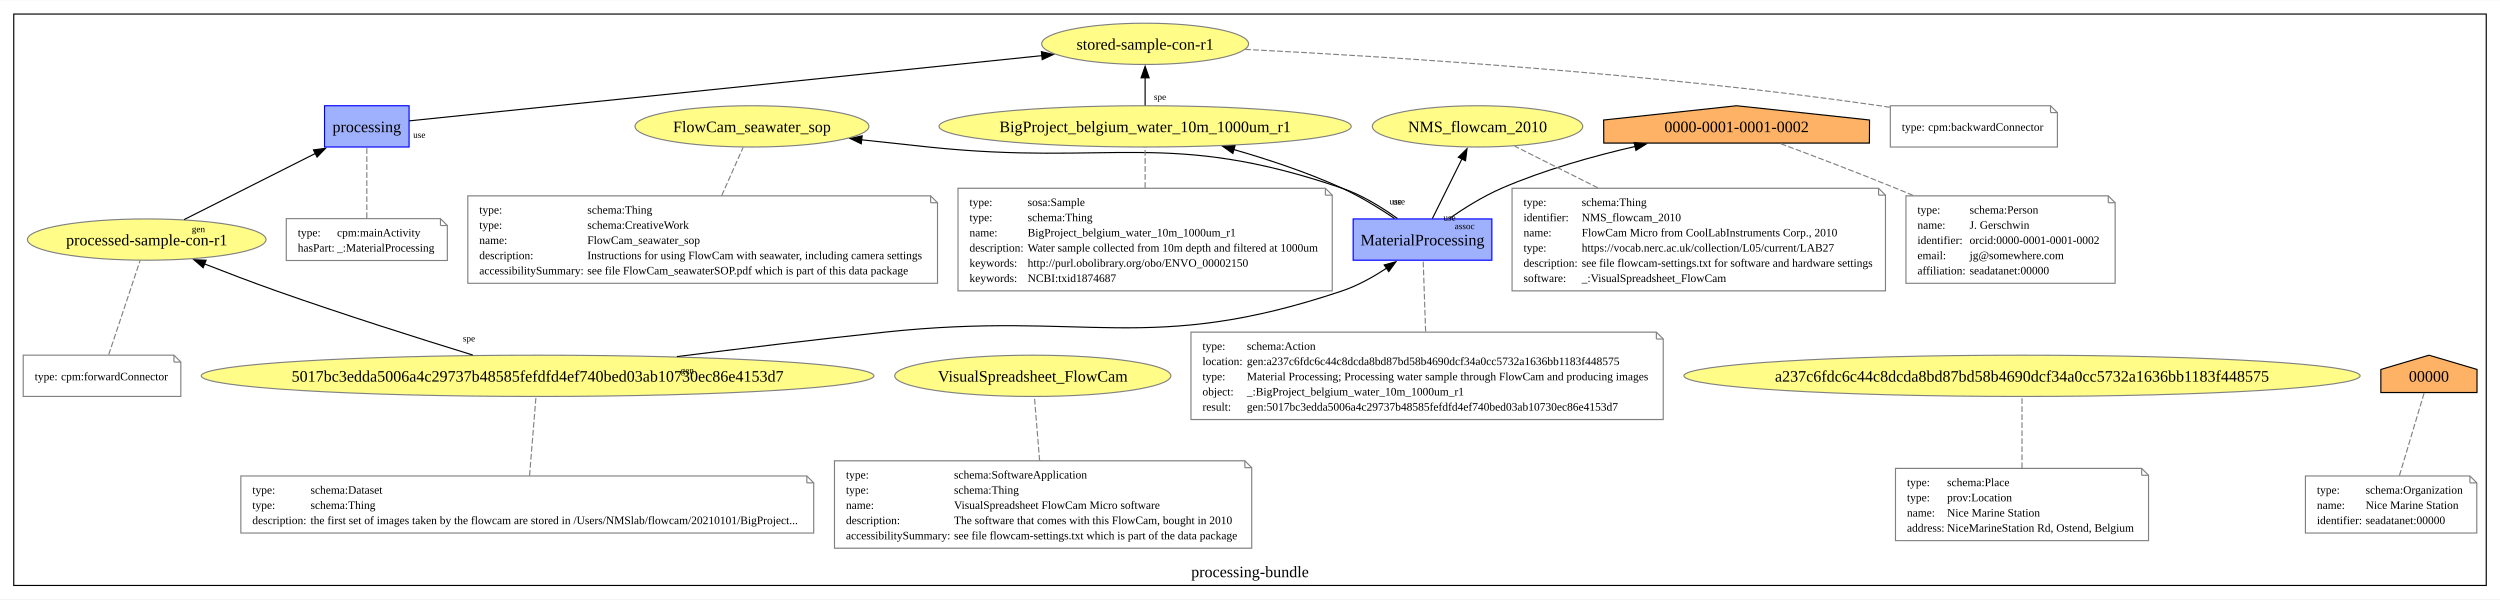
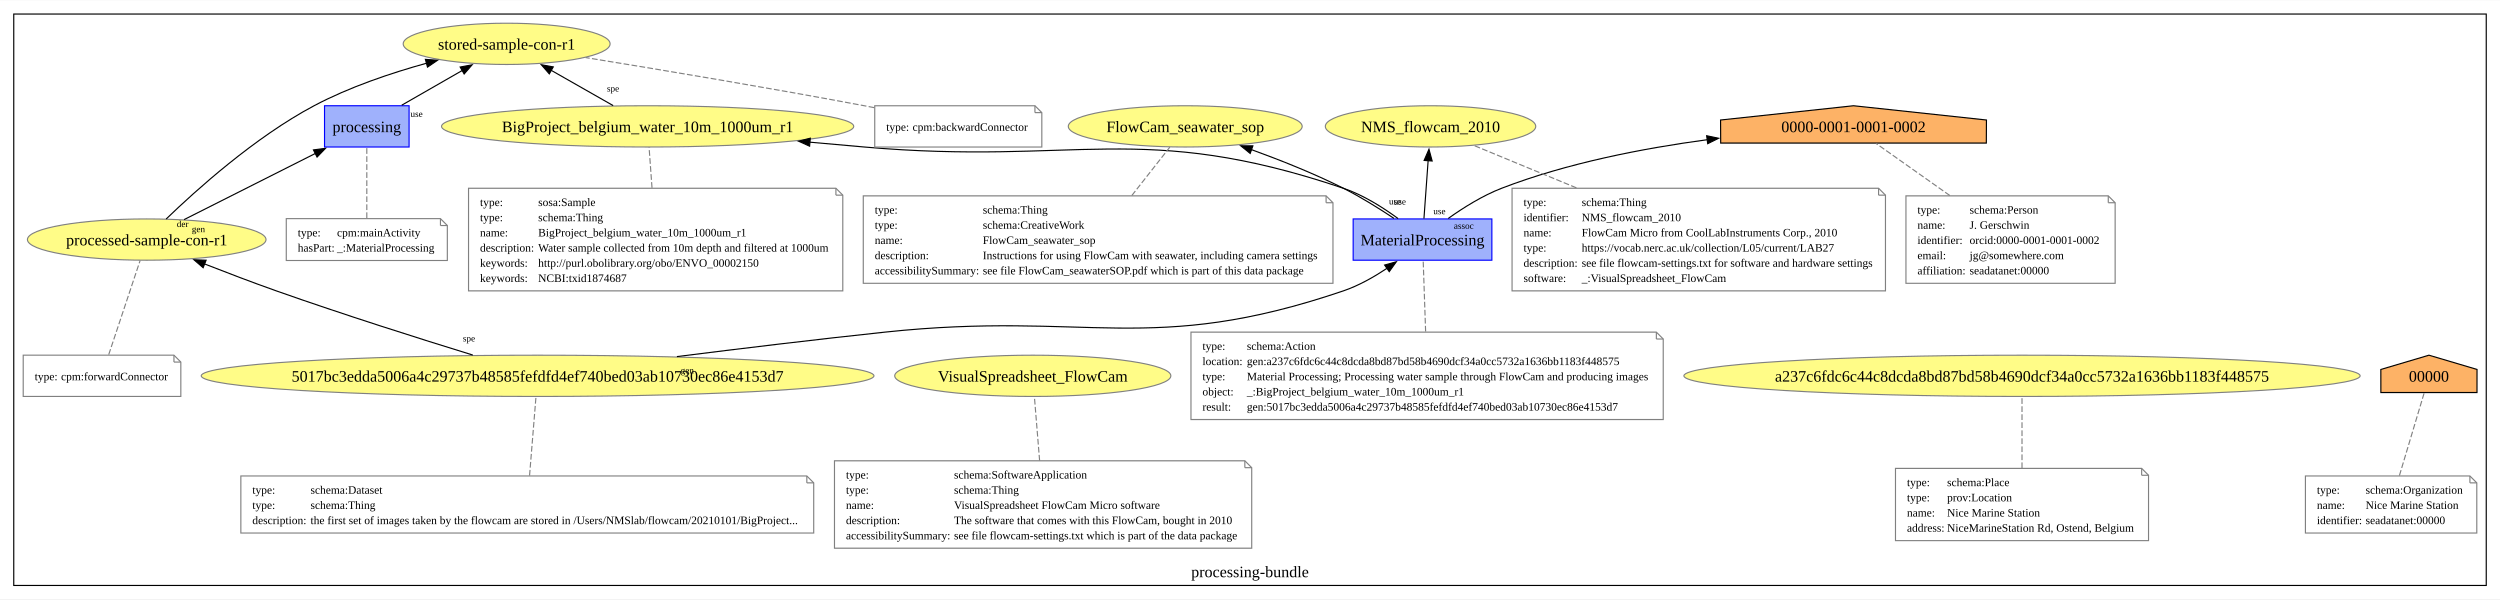
<svg xmlns="http://www.w3.org/2000/svg" xmlns:xlink="http://www.w3.org/1999/xlink" width="2181pt" height="523pt" viewBox="0.00 0.00 2181.00 522.50">
  <g id="graph0" class="graph" transform="scale(1 1) rotate(0) translate(4 518.5)">
    <polygon fill="white" stroke="none" points="-4,4 -4,-518.5 2177,-518.5 2177,4 -4,4" />
    <g id="clust1" class="cluster">
      <g id="a_clust1">
        <a xlink:href="_processing-bundle" xlink:title="processing-bundle">
          <polygon fill="none" stroke="black" points="8,-8 8,-506.5 2165,-506.5 2165,-8 8,-8" />
          <text text-anchor="middle" x="1086.5" y="-15.2" font-family="Times New Roman,serif" font-size="14.00">processing-bundle</text>
        </a>
      </g>
    </g>
    <g id="node1" class="node">
      <g id="a_node1">
        <a xlink:href="_processing" xlink:title="processing">
          <polygon fill="#9fb1fc" stroke="#0000ff" points="352.88,-426.5 279.12,-426.5 279.12,-390.5 352.88,-390.5 352.88,-426.5" />
          <text text-anchor="middle" x="316" y="-403.45" font-family="Times New Roman,serif" font-size="14.00">processing</text>
        </a>
      </g>
    </g>
    <g id="node5" class="node">
      <g id="a_node5">
        <a xlink:href="_stored-sample-con-r1" xlink:title="stored-sample-con-r1">
-           <ellipse fill="#fffc87" stroke="#808080" cx="995" cy="-480.5" rx="90.25" ry="18" />
-           <text text-anchor="middle" x="995" y="-475.45" font-family="Times New Roman,serif" font-size="14.00">stored-sample-con-r1</text>
+           <ellipse fill="#fffc87" stroke="#808080" cx="438" cy="-480.5" rx="90.25" ry="18" />
+           <text text-anchor="middle" x="438" y="-475.45" font-family="Times New Roman,serif" font-size="14.00">stored-sample-con-r1</text>
        </a>
      </g>
    </g>
    <g id="edge13" class="edge">
-       <path fill="none" stroke="black" d="M352.99,-413.31C457.07,-424.04 754.65,-454.72 905.3,-470.25" />
-       <polygon fill="black" stroke="black" points="904.52,-473.69 914.83,-471.23 905.24,-466.73 904.52,-473.69" />
-       <text text-anchor="middle" x="361.78" y="-398.44" font-family="Times New Roman,serif" font-size="8.00">use</text>
+       <path fill="none" stroke="black" d="M346.47,-426.98C362.52,-436.19 382.36,-447.58 399.47,-457.39" />
+       <polygon fill="black" stroke="black" points="397.45,-460.27 407.86,-462.21 400.93,-454.2 397.45,-460.27" />
+       <text text-anchor="middle" x="359.44" y="-416.72" font-family="Times New Roman,serif" font-size="8.00">use</text>
    </g>
    <g id="node2" class="node">
      <polygon fill="none" stroke="gray" points="380.25,-328 245.75,-328 245.75,-291.5 386.25,-291.5 386.25,-322 380.25,-328" />
      <polyline fill="none" stroke="gray" points="380.25,-328 380.25,-322" />
      <polyline fill="none" stroke="gray" points="386.25,-322 380.25,-322" />
      <text text-anchor="start" x="255.75" y="-312.5" font-family="Times New Roman,serif" font-size="10.00">type:</text>
      <text text-anchor="start" x="290" y="-312.5" font-family="Times New Roman,serif" font-size="10.00">cpm:mainActivity</text>
      <text text-anchor="start" x="255.75" y="-299.25" font-family="Times New Roman,serif" font-size="10.00">hasPart:</text>
      <text text-anchor="start" x="290" y="-299.25" font-family="Times New Roman,serif" font-size="10.00">_:MaterialProcessing</text>
    </g>
    <g id="edge1" class="edge">
      <path fill="none" stroke="gray" stroke-dasharray="5,2" d="M316,-328.5C316,-346.06 316,-372.78 316,-390.19" />
    </g>
    <g id="node3" class="node">
      <g id="a_node3">
        <a xlink:href="_MaterialProcessing" xlink:title="MaterialProcessing">
          <polygon fill="#9fb1fc" stroke="#0000ff" points="1297.5,-327.75 1176.5,-327.75 1176.5,-291.75 1297.5,-291.75 1297.5,-327.75" />
          <text text-anchor="middle" x="1237" y="-304.7" font-family="Times New Roman,serif" font-size="14.00">MaterialProcessing</text>
        </a>
      </g>
    </g>
    <g id="node9" class="node">
      <g id="a_node9">
        <a xlink:href="_FlowCam_seawater_sop" xlink:title="FlowCam_seawater_sop">
-           <ellipse fill="#fffc87" stroke="#808080" cx="652" cy="-408.5" rx="102.02" ry="18" />
-           <text text-anchor="middle" x="652" y="-403.45" font-family="Times New Roman,serif" font-size="14.00">FlowCam_seawater_sop</text>
-         </a>
-       </g>
-     </g>
-     <g id="edge15" class="edge">
-       <path fill="none" stroke="black" d="M1215.02,-328.18C1201.86,-337.64 1184.36,-348.57 1167,-354.5 1014.41,-406.6 966.36,-373.65 806,-390.5 787.1,-392.49 766.91,-394.67 747.58,-396.79" />
-       <polygon fill="black" stroke="black" points="747.37,-393.29 737.81,-397.87 748.13,-400.25 747.37,-393.29" />
-       <text text-anchor="middle" x="1216.38" y="-340.39" font-family="Times New Roman,serif" font-size="8.00">use</text>
+           <ellipse fill="#fffc87" stroke="#808080" cx="1030" cy="-408.5" rx="102.02" ry="18" />
+           <text text-anchor="middle" x="1030" y="-403.45" font-family="Times New Roman,serif" font-size="14.00">FlowCam_seawater_sop</text>
+         </a>
+       </g>
+     </g>
+     <g id="edge16" class="edge">
+       <path fill="none" stroke="black" d="M1212.15,-328.2C1199.32,-336.76 1183.21,-346.85 1168,-354.5 1142.32,-367.41 1112.7,-379.17 1087.49,-388.31" />
+       <polygon fill="black" stroke="black" points="1086.65,-384.9 1078.41,-391.56 1089.01,-391.49 1086.65,-384.9" />
+       <text text-anchor="middle" x="1213.07" y="-340.45" font-family="Times New Roman,serif" font-size="8.00">use</text>
    </g>
    <g id="node11" class="node">
      <g id="a_node11">
        <a xlink:href="_BigProject_belgium_water_10m_1000um_r1" xlink:title="BigProject_belgium_water_10m_1000um_r1">
-           <ellipse fill="#fffc87" stroke="#808080" cx="995" cy="-408.5" rx="179.82" ry="18" />
-           <text text-anchor="middle" x="995" y="-403.45" font-family="Times New Roman,serif" font-size="14.00">BigProject_belgium_water_10m_1000um_r1</text>
-         </a>
-       </g>
-     </g>
-     <g id="edge17" class="edge">
-       <path fill="none" stroke="black" d="M1212.61,-328.19C1199.54,-336.95 1182.9,-347.23 1167,-354.5 1137.01,-368.21 1102.51,-379.62 1072.32,-388.3" />
-       <polygon fill="black" stroke="black" points="1071.54,-384.89 1062.87,-390.97 1073.44,-391.62 1071.54,-384.89" />
-       <text text-anchor="middle" x="1213.55" y="-340.43" font-family="Times New Roman,serif" font-size="8.00">use</text>
+           <ellipse fill="#fffc87" stroke="#808080" cx="561" cy="-408.5" rx="179.82" ry="18" />
+           <text text-anchor="middle" x="561" y="-403.45" font-family="Times New Roman,serif" font-size="14.00">BigProject_belgium_water_10m_1000um_r1</text>
+         </a>
+       </g>
+     </g>
+     <g id="edge18" class="edge">
+       <path fill="none" stroke="black" d="M1215.7,-328.05C1202.72,-337.59 1185.34,-348.65 1168,-354.5 991.33,-414.13 935.75,-374.15 750,-390.5 734.53,-391.86 718.36,-393.3 702.26,-394.74" />
+       <polygon fill="black" stroke="black" points="702.29,-391.22 692.64,-395.59 702.91,-398.19 702.29,-391.22" />
+       <text text-anchor="middle" x="1217.22" y="-340.25" font-family="Times New Roman,serif" font-size="8.00">use</text>
    </g>
    <g id="node15" class="node">
      <g id="a_node15">
        <a xlink:href="_NMS_flowcam_2010" xlink:title="NMS_flowcam_2010">
-           <ellipse fill="#fffc87" stroke="#808080" cx="1285" cy="-408.5" rx="91.78" ry="18" />
-           <text text-anchor="middle" x="1285" y="-403.45" font-family="Times New Roman,serif" font-size="14.00">NMS_flowcam_2010</text>
-         </a>
-       </g>
-     </g>
-     <g id="edge16" class="edge">
-       <path fill="none" stroke="black" d="M1245.58,-328.05C1252.75,-342.49 1263.1,-363.35 1271.39,-380.07" />
-       <polygon fill="black" stroke="black" points="1268.24,-381.59 1275.82,-389 1274.51,-378.48 1268.24,-381.59" />
-       <text text-anchor="middle" x="1260.55" y="-326.27" font-family="Times New Roman,serif" font-size="8.00">use</text>
+           <ellipse fill="#fffc87" stroke="#808080" cx="1244" cy="-408.5" rx="91.78" ry="18" />
+           <text text-anchor="middle" x="1244" y="-403.45" font-family="Times New Roman,serif" font-size="14.00">NMS_flowcam_2010</text>
+         </a>
+       </g>
+     </g>
+     <g id="edge17" class="edge">
+       <path fill="none" stroke="black" d="M1238.25,-328.05C1239.27,-342.13 1240.73,-362.31 1241.92,-378.8" />
+       <polygon fill="black" stroke="black" points="1238.41,-378.8 1242.63,-388.52 1245.4,-378.29 1238.41,-378.8" />
+       <text text-anchor="middle" x="1251.75" y="-331.86" font-family="Times New Roman,serif" font-size="8.00">use</text>
    </g>
    <g id="node23" class="node">
      <g id="a_node23">
        <a xlink:href="https://orcid.org/0000-0001-0001-0002" xlink:title="0000-0001-0001-0002">
-           <polygon fill="#fdb266" stroke="black" points="1626.98,-414.06 1511,-426.5 1395.02,-414.06 1395.13,-393.94 1626.87,-393.94 1626.98,-414.06" />
-           <text text-anchor="middle" x="1511" y="-403.45" font-family="Times New Roman,serif" font-size="14.00">0000-0001-0001-0002</text>
-         </a>
-       </g>
-     </g>
-     <g id="edge19" class="edge">
-       <path fill="none" stroke="black" d="M1260.25,-328.07C1273.17,-337.02 1289.86,-347.5 1306,-354.5 1342.99,-370.54 1385.91,-382.56 1422.89,-391.06" />
-       <polygon fill="black" stroke="black" points="1421.66,-394.37 1432.18,-393.15 1423.19,-387.54 1421.66,-394.37" />
-       <text text-anchor="middle" x="1273.77" y="-318.86" font-family="Times New Roman,serif" font-size="8.00">assoc</text>
+           <polygon fill="#fdb266" stroke="black" points="1728.98,-414.06 1613,-426.5 1497.02,-414.06 1497.13,-393.94 1728.87,-393.94 1728.98,-414.06" />
+           <text text-anchor="middle" x="1613" y="-403.45" font-family="Times New Roman,serif" font-size="14.00">0000-0001-0001-0002</text>
+         </a>
+       </g>
+     </g>
+     <g id="edge20" class="edge">
+       <path fill="none" stroke="black" d="M1259.41,-328.16C1272.35,-337.37 1289.32,-348.07 1306,-354.5 1362.89,-376.44 1429.21,-389.33 1485.62,-396.89" />
+       <polygon fill="black" stroke="black" points="1484.9,-400.33 1495.27,-398.14 1485.8,-393.39 1484.9,-400.33" />
+       <text text-anchor="middle" x="1273" y="-319.1" font-family="Times New Roman,serif" font-size="8.00">assoc</text>
    </g>
    <g id="node4" class="node">
      <polygon fill="none" stroke="gray" points="1441,-229 1035,-229 1035,-152.75 1447,-152.75 1447,-223 1441,-229" />
      <polyline fill="none" stroke="gray" points="1441,-229 1441,-223" />
      <polyline fill="none" stroke="gray" points="1447,-223 1441,-223" />
      <text text-anchor="start" x="1045" y="-213.5" font-family="Times New Roman,serif" font-size="10.00">type:</text>
      <text text-anchor="start" x="1083.75" y="-213.5" font-family="Times New Roman,serif" font-size="10.00">schema:Action</text>
      <text text-anchor="start" x="1045" y="-200.25" font-family="Times New Roman,serif" font-size="10.00">location:</text>
      <text text-anchor="start" x="1083.75" y="-200.25" font-family="Times New Roman,serif" font-size="10.00">gen:a237c6fdc6c44c8dcda8bd87bd58b4690dcf34a0cc5732a1636bb1183f448575</text>
      <text text-anchor="start" x="1045" y="-187" font-family="Times New Roman,serif" font-size="10.00">type:</text>
      <text text-anchor="start" x="1083.75" y="-187" font-family="Times New Roman,serif" font-size="10.00">Material Processing; Processing water sample through FlowCam and producing images</text>
      <text text-anchor="start" x="1045" y="-173.75" font-family="Times New Roman,serif" font-size="10.00">object:</text>
      <text text-anchor="start" x="1083.75" y="-173.75" font-family="Times New Roman,serif" font-size="10.00">_:BigProject_belgium_water_10m_1000um_r1</text>
      <text text-anchor="start" x="1045" y="-160.5" font-family="Times New Roman,serif" font-size="10.00">result:</text>
      <text text-anchor="start" x="1083.75" y="-160.5" font-family="Times New Roman,serif" font-size="10.00">gen:5017bc3edda5006a4c29737b48585fefdfd4ef740bed03ab10730ec86e4153d7</text>
    </g>
    <g id="edge2" class="edge">
      <path fill="none" stroke="gray" stroke-dasharray="5,2" d="M1239.71,-229.5C1239,-250.32 1238.15,-275.19 1237.59,-291.45" />
    </g>
    <g id="node6" class="node">
-       <polygon fill="none" stroke="gray" points="1784.88,-426.5 1645.12,-426.5 1645.12,-390.5 1790.88,-390.5 1790.88,-420.5 1784.88,-426.5" />
-       <polyline fill="none" stroke="gray" points="1784.88,-426.5 1784.88,-420.5" />
-       <polyline fill="none" stroke="gray" points="1790.88,-420.5 1784.88,-420.5" />
-       <text text-anchor="start" x="1655.12" y="-404.62" font-family="Times New Roman,serif" font-size="10.00">type:</text>
-       <text text-anchor="start" x="1678.12" y="-404.62" font-family="Times New Roman,serif" font-size="10.00">cpm:backwardConnector</text>
+       <polygon fill="none" stroke="gray" points="898.88,-426.5 759.12,-426.5 759.12,-390.5 904.88,-390.5 904.88,-420.5 898.88,-426.5" />
+       <polyline fill="none" stroke="gray" points="898.88,-426.5 898.88,-420.5" />
+       <polyline fill="none" stroke="gray" points="904.88,-420.5 898.88,-420.5" />
+       <text text-anchor="start" x="769.12" y="-404.62" font-family="Times New Roman,serif" font-size="10.00">type:</text>
+       <text text-anchor="start" x="792.12" y="-404.62" font-family="Times New Roman,serif" font-size="10.00">cpm:backwardConnector</text>
    </g>
    <g id="edge3" class="edge">
-       <path fill="none" stroke="gray" stroke-dasharray="5,2" d="M1644.76,-425.15C1641.81,-425.63 1638.88,-426.08 1636,-426.5 1439.28,-454.92 1206.23,-469.44 1082.47,-475.65" />
+       <path fill="none" stroke="gray" stroke-dasharray="5,2" d="M758.71,-424.83C755.77,-425.4 752.86,-425.96 750,-426.5 666.58,-442.23 570.21,-458.27 506.91,-468.53" />
    </g>
    <g id="node7" class="node">
      <g id="a_node7">
        <a xlink:href="_processed-sample-con-r1" xlink:title="processed-sample-con-r1">
          <ellipse fill="#fffc87" stroke="#808080" cx="124" cy="-309.75" rx="104.07" ry="18" />
          <text text-anchor="middle" x="124" y="-304.7" font-family="Times New Roman,serif" font-size="14.00">processed-sample-con-r1</text>
        </a>
      </g>
    </g>
    <g id="edge14" class="edge">
      <path fill="none" stroke="black" d="M156.57,-327.16C188.12,-343.06 236.21,-367.3 271.33,-384.99" />
      <polygon fill="black" stroke="black" points="269.46,-387.97 279.97,-389.34 272.61,-381.72 269.46,-387.97" />
      <text text-anchor="middle" x="169.11" y="-316.21" font-family="Times New Roman,serif" font-size="8.00">gen</text>
+     </g>
+     <g id="edge15" class="edge">
+       <path fill="none" stroke="black" d="M140.94,-327.67C166.71,-352.55 218.29,-399.05 270,-426.5 300.69,-442.79 337.23,-455.06 368.38,-463.67" />
+       <polygon fill="black" stroke="black" points="367.12,-466.96 377.69,-466.17 368.94,-460.2 367.12,-466.96" />
+       <text text-anchor="middle" x="155.32" y="-320.7" font-family="Times New Roman,serif" font-size="8.00">der</text>
    </g>
    <g id="node8" class="node">
      <polygon fill="none" stroke="gray" points="147.75,-208.88 16.25,-208.88 16.25,-172.88 153.75,-172.88 153.75,-202.88 147.75,-208.88" />
      <polyline fill="none" stroke="gray" points="147.75,-208.88 147.75,-202.88" />
      <polyline fill="none" stroke="gray" points="153.75,-202.88 147.75,-202.88" />
      <text text-anchor="start" x="26.25" y="-187" font-family="Times New Roman,serif" font-size="10.00">type:</text>
      <text text-anchor="start" x="49.25" y="-187" font-family="Times New Roman,serif" font-size="10.00">cpm:forwardConnector</text>
    </g>
    <g id="edge4" class="edge">
      <path fill="none" stroke="gray" stroke-dasharray="5,2" d="M90.84,-209.37C98.23,-231.53 110.9,-269.48 118.25,-291.51" />
    </g>
    <g id="node10" class="node">
-       <polygon fill="none" stroke="gray" points="807.88,-347.88 404.12,-347.88 404.12,-271.62 813.88,-271.62 813.88,-341.88 807.88,-347.88" />
-       <polyline fill="none" stroke="gray" points="807.88,-347.88 807.88,-341.88" />
-       <polyline fill="none" stroke="gray" points="813.88,-341.88 807.88,-341.88" />
-       <text text-anchor="start" x="414.12" y="-332.38" font-family="Times New Roman,serif" font-size="10.00">type:</text>
-       <text text-anchor="start" x="508.38" y="-332.38" font-family="Times New Roman,serif" font-size="10.00">schema:Thing</text>
-       <text text-anchor="start" x="414.12" y="-319.12" font-family="Times New Roman,serif" font-size="10.00">type:</text>
-       <text text-anchor="start" x="508.38" y="-319.12" font-family="Times New Roman,serif" font-size="10.00">schema:CreativeWork</text>
-       <text text-anchor="start" x="414.12" y="-305.88" font-family="Times New Roman,serif" font-size="10.00">name:</text>
-       <text text-anchor="start" x="508.38" y="-305.88" font-family="Times New Roman,serif" font-size="10.00">FlowCam_seawater_sop</text>
-       <text text-anchor="start" x="414.12" y="-292.62" font-family="Times New Roman,serif" font-size="10.00">description:</text>
-       <text text-anchor="start" x="508.38" y="-292.62" font-family="Times New Roman,serif" font-size="10.00">Instructions for using FlowCam with seawater, including camera settings</text>
-       <text text-anchor="start" x="414.12" y="-279.38" font-family="Times New Roman,serif" font-size="10.00">accessibilitySummary:</text>
-       <text text-anchor="start" x="508.38" y="-279.38" font-family="Times New Roman,serif" font-size="10.00">see file FlowCam_seawaterSOP.pdf which is part of this data package</text>
+       <polygon fill="none" stroke="gray" points="1152.88,-347.88 749.12,-347.88 749.12,-271.62 1158.88,-271.62 1158.88,-341.88 1152.88,-347.88" />
+       <polyline fill="none" stroke="gray" points="1152.88,-347.88 1152.88,-341.88" />
+       <polyline fill="none" stroke="gray" points="1158.88,-341.88 1152.88,-341.88" />
+       <text text-anchor="start" x="759.12" y="-332.38" font-family="Times New Roman,serif" font-size="10.00">type:</text>
+       <text text-anchor="start" x="853.38" y="-332.38" font-family="Times New Roman,serif" font-size="10.00">schema:Thing</text>
+       <text text-anchor="start" x="759.12" y="-319.12" font-family="Times New Roman,serif" font-size="10.00">type:</text>
+       <text text-anchor="start" x="853.38" y="-319.12" font-family="Times New Roman,serif" font-size="10.00">schema:CreativeWork</text>
+       <text text-anchor="start" x="759.12" y="-305.88" font-family="Times New Roman,serif" font-size="10.00">name:</text>
+       <text text-anchor="start" x="853.38" y="-305.88" font-family="Times New Roman,serif" font-size="10.00">FlowCam_seawater_sop</text>
+       <text text-anchor="start" x="759.12" y="-292.62" font-family="Times New Roman,serif" font-size="10.00">description:</text>
+       <text text-anchor="start" x="853.38" y="-292.62" font-family="Times New Roman,serif" font-size="10.00">Instructions for using FlowCam with seawater, including camera settings</text>
+       <text text-anchor="start" x="759.12" y="-279.38" font-family="Times New Roman,serif" font-size="10.00">accessibilitySummary:</text>
+       <text text-anchor="start" x="853.38" y="-279.38" font-family="Times New Roman,serif" font-size="10.00">see file FlowCam_seawaterSOP.pdf which is part of this data package</text>
    </g>
    <g id="edge5" class="edge">
-       <path fill="none" stroke="gray" stroke-dasharray="5,2" d="M625.62,-348.16C632.05,-362.62 639.1,-378.46 644.28,-390.14" />
-     </g>
-     <g id="edge20" class="edge">
-       <path fill="none" stroke="black" d="M995,-426.8C995,-434.09 995,-442.77 995,-450.96" />
-       <polygon fill="black" stroke="black" points="991.5,-450.88 995,-460.88 998.5,-450.88 991.5,-450.88" />
-       <text text-anchor="middle" x="1007.99" y="-431.58" font-family="Times New Roman,serif" font-size="8.00">spe</text>
+       <path fill="none" stroke="gray" stroke-dasharray="5,2" d="M983.38,-348.16C994.83,-362.73 1007.37,-378.7 1016.57,-390.4" />
+     </g>
+     <g id="edge21" class="edge">
+       <path fill="none" stroke="black" d="M530.91,-426.62C514.62,-435.89 494.31,-447.45 476.84,-457.4" />
+       <polygon fill="black" stroke="black" points="475.21,-454.3 468.25,-462.29 478.67,-460.38 475.21,-454.3" />
+       <text text-anchor="middle" x="530.82" y="-438.9" font-family="Times New Roman,serif" font-size="8.00">spe</text>
    </g>
    <g id="node12" class="node">
-       <polygon fill="none" stroke="gray" points="1152.25,-354.5 831.75,-354.5 831.75,-265 1158.25,-265 1158.25,-348.5 1152.25,-354.5" />
-       <polyline fill="none" stroke="gray" points="1152.25,-354.5 1152.25,-348.5" />
-       <polyline fill="none" stroke="gray" points="1158.25,-348.5 1152.25,-348.5" />
-       <text text-anchor="start" x="841.75" y="-339" font-family="Times New Roman,serif" font-size="10.00">type:</text>
-       <text text-anchor="start" x="892.5" y="-339" font-family="Times New Roman,serif" font-size="10.00">sosa:Sample</text>
-       <text text-anchor="start" x="841.75" y="-325.75" font-family="Times New Roman,serif" font-size="10.00">type:</text>
-       <text text-anchor="start" x="892.5" y="-325.75" font-family="Times New Roman,serif" font-size="10.00">schema:Thing</text>
-       <text text-anchor="start" x="841.75" y="-312.5" font-family="Times New Roman,serif" font-size="10.00">name:</text>
-       <text text-anchor="start" x="892.5" y="-312.5" font-family="Times New Roman,serif" font-size="10.00">BigProject_belgium_water_10m_1000um_r1</text>
-       <text text-anchor="start" x="841.75" y="-299.25" font-family="Times New Roman,serif" font-size="10.00">description:</text>
-       <text text-anchor="start" x="892.5" y="-299.25" font-family="Times New Roman,serif" font-size="10.00">Water sample collected from 10m depth and filtered at 1000um</text>
-       <text text-anchor="start" x="841.75" y="-286" font-family="Times New Roman,serif" font-size="10.00">keywords:</text>
-       <text text-anchor="start" x="892.5" y="-286" font-family="Times New Roman,serif" font-size="10.00">http://purl.obolibrary.org/obo/ENVO_00002150</text>
-       <text text-anchor="start" x="841.75" y="-272.75" font-family="Times New Roman,serif" font-size="10.00">keywords:</text>
-       <text text-anchor="start" x="892.5" y="-272.75" font-family="Times New Roman,serif" font-size="10.00">NCBI:txid1874687</text>
+       <polygon fill="none" stroke="gray" points="725.25,-354.5 404.75,-354.5 404.75,-265 731.25,-265 731.25,-348.5 725.25,-354.5" />
+       <polyline fill="none" stroke="gray" points="725.25,-354.5 725.25,-348.5" />
+       <polyline fill="none" stroke="gray" points="731.25,-348.5 725.25,-348.5" />
+       <text text-anchor="start" x="414.75" y="-339" font-family="Times New Roman,serif" font-size="10.00">type:</text>
+       <text text-anchor="start" x="465.5" y="-339" font-family="Times New Roman,serif" font-size="10.00">sosa:Sample</text>
+       <text text-anchor="start" x="414.75" y="-325.75" font-family="Times New Roman,serif" font-size="10.00">type:</text>
+       <text text-anchor="start" x="465.5" y="-325.75" font-family="Times New Roman,serif" font-size="10.00">schema:Thing</text>
+       <text text-anchor="start" x="414.75" y="-312.5" font-family="Times New Roman,serif" font-size="10.00">name:</text>
+       <text text-anchor="start" x="465.5" y="-312.5" font-family="Times New Roman,serif" font-size="10.00">BigProject_belgium_water_10m_1000um_r1</text>
+       <text text-anchor="start" x="414.75" y="-299.25" font-family="Times New Roman,serif" font-size="10.00">description:</text>
+       <text text-anchor="start" x="465.5" y="-299.25" font-family="Times New Roman,serif" font-size="10.00">Water sample collected from 10m depth and filtered at 1000um</text>
+       <text text-anchor="start" x="414.75" y="-286" font-family="Times New Roman,serif" font-size="10.00">keywords:</text>
+       <text text-anchor="start" x="465.5" y="-286" font-family="Times New Roman,serif" font-size="10.00">http://purl.obolibrary.org/obo/ENVO_00002150</text>
+       <text text-anchor="start" x="414.75" y="-272.75" font-family="Times New Roman,serif" font-size="10.00">keywords:</text>
+       <text text-anchor="start" x="465.5" y="-272.75" font-family="Times New Roman,serif" font-size="10.00">NCBI:txid1874687</text>
    </g>
    <g id="edge6" class="edge">
-       <path fill="none" stroke="gray" stroke-dasharray="5,2" d="M995,-354.88C995,-367.44 995,-380.38 995,-390.29" />
+       <path fill="none" stroke="gray" stroke-dasharray="5,2" d="M564.81,-354.88C563.9,-367.44 562.96,-380.38 562.25,-390.29" />
    </g>
    <g id="node13" class="node">
      <g id="a_node13">
        <a xlink:href="_VisualSpreadsheet_FlowCam" xlink:title="VisualSpreadsheet_FlowCam">
          <ellipse fill="#fffc87" stroke="#808080" cx="897" cy="-190.88" rx="120.45" ry="18" />
          <text text-anchor="middle" x="897" y="-185.82" font-family="Times New Roman,serif" font-size="14.00">VisualSpreadsheet_FlowCam</text>
        </a>
      </g>
    </g>
    <g id="node14" class="node">
      <polygon fill="none" stroke="gray" points="1082,-116.75 724,-116.75 724,-40.5 1088,-40.5 1088,-110.75 1082,-116.75" />
      <polyline fill="none" stroke="gray" points="1082,-116.75 1082,-110.75" />
      <polyline fill="none" stroke="gray" points="1088,-110.75 1082,-110.75" />
      <text text-anchor="start" x="734" y="-101.25" font-family="Times New Roman,serif" font-size="10.00">type:</text>
      <text text-anchor="start" x="828.25" y="-101.25" font-family="Times New Roman,serif" font-size="10.00">schema:SoftwareApplication</text>
      <text text-anchor="start" x="734" y="-88" font-family="Times New Roman,serif" font-size="10.00">type:</text>
      <text text-anchor="start" x="828.25" y="-88" font-family="Times New Roman,serif" font-size="10.00">schema:Thing</text>
      <text text-anchor="start" x="734" y="-74.75" font-family="Times New Roman,serif" font-size="10.00">name:</text>
      <text text-anchor="start" x="828.25" y="-74.75" font-family="Times New Roman,serif" font-size="10.00">VisualSpreadsheet FlowCam Micro software</text>
      <text text-anchor="start" x="734" y="-61.5" font-family="Times New Roman,serif" font-size="10.00">description:</text>
      <text text-anchor="start" x="828.25" y="-61.5" font-family="Times New Roman,serif" font-size="10.00">The software that comes with this FlowCam, bought in 2010</text>
      <text text-anchor="start" x="734" y="-48.25" font-family="Times New Roman,serif" font-size="10.00">accessibilitySummary:</text>
      <text text-anchor="start" x="828.25" y="-48.25" font-family="Times New Roman,serif" font-size="10.00">see file flowcam-settings.txt which is part of the data package</text>
    </g>
    <g id="edge7" class="edge">
      <path fill="none" stroke="gray" stroke-dasharray="5,2" d="M902.95,-116.95C901.41,-135.82 899.62,-157.8 898.41,-172.66" />
    </g>
    <g id="node16" class="node">
      <polygon fill="none" stroke="gray" points="1634.88,-354.5 1315.12,-354.5 1315.12,-265 1640.88,-265 1640.88,-348.5 1634.88,-354.5" />
      <polyline fill="none" stroke="gray" points="1634.88,-354.5 1634.88,-348.5" />
      <polyline fill="none" stroke="gray" points="1640.88,-348.5 1634.88,-348.5" />
      <text text-anchor="start" x="1325.12" y="-339" font-family="Times New Roman,serif" font-size="10.00">type:</text>
      <text text-anchor="start" x="1375.88" y="-339" font-family="Times New Roman,serif" font-size="10.00">schema:Thing</text>
      <text text-anchor="start" x="1325.12" y="-325.75" font-family="Times New Roman,serif" font-size="10.00">identifier:</text>
      <text text-anchor="start" x="1375.88" y="-325.75" font-family="Times New Roman,serif" font-size="10.00">NMS_flowcam_2010</text>
      <text text-anchor="start" x="1325.12" y="-312.5" font-family="Times New Roman,serif" font-size="10.00">name:</text>
      <text text-anchor="start" x="1375.88" y="-312.5" font-family="Times New Roman,serif" font-size="10.00">FlowCam Micro from CoolLabInstruments Corp., 2010</text>
      <text text-anchor="start" x="1325.12" y="-299.25" font-family="Times New Roman,serif" font-size="10.00">type:</text>
      <text text-anchor="start" x="1375.88" y="-299.25" font-family="Times New Roman,serif" font-size="10.00">https://vocab.nerc.ac.uk/collection/L05/current/LAB27</text>
      <text text-anchor="start" x="1325.12" y="-286" font-family="Times New Roman,serif" font-size="10.00">description:</text>
      <text text-anchor="start" x="1375.88" y="-286" font-family="Times New Roman,serif" font-size="10.00">see file flowcam-settings.txt for software and hardware settings</text>
      <text text-anchor="start" x="1325.12" y="-272.75" font-family="Times New Roman,serif" font-size="10.00">software:</text>
      <text text-anchor="start" x="1375.88" y="-272.75" font-family="Times New Roman,serif" font-size="10.00">_:VisualSpreadsheet_FlowCam</text>
    </g>
    <g id="edge8" class="edge">
-       <path fill="none" stroke="gray" stroke-dasharray="5,2" d="M1389.97,-354.88C1364.12,-367.84 1337.46,-381.2 1317.47,-391.22" />
+       <path fill="none" stroke="gray" stroke-dasharray="5,2" d="M1371.27,-354.88C1339.45,-368.04 1306.61,-381.61 1282.26,-391.68" />
    </g>
    <g id="node17" class="node">
      <g id="a_node17">
        <a xlink:href="gen5017bc3edda5006a4c29737b48585fefdfd4ef740bed03ab10730ec86e4153d7" xlink:title="5017bc3edda5006a4c29737b48585fefdfd4ef740bed03ab10730ec86e4153d7">
          <ellipse fill="#fffc87" stroke="#808080" cx="465" cy="-190.88" rx="293.44" ry="18" />
          <text text-anchor="middle" x="465" y="-185.82" font-family="Times New Roman,serif" font-size="14.00">5017bc3edda5006a4c29737b48585fefdfd4ef740bed03ab10730ec86e4153d7</text>
        </a>
      </g>
    </g>
-     <g id="edge18" class="edge">
-       <path fill="none" stroke="black" d="M586.53,-207.67C641.85,-214.62 708.19,-222.64 768,-229 945.06,-247.83 998.23,-208.27 1167,-265 1180.58,-269.57 1194.24,-277.24 1205.83,-284.9" />
-       <polygon fill="black" stroke="black" points="1203.58,-287.6 1213.8,-290.4 1207.56,-281.84 1203.58,-287.6" />
-       <text text-anchor="middle" x="595.59" y="-192.98" font-family="Times New Roman,serif" font-size="8.00">gen</text>
-     </g>
-     <g id="edge21" class="edge">
+     <g id="edge19" class="edge">
+       <path fill="none" stroke="black" d="M586.53,-207.67C641.85,-214.63 708.18,-222.65 768,-229 945.5,-247.86 998.99,-207.59 1168,-265 1181.3,-269.52 1194.63,-277.08 1205.98,-284.66" />
+       <polygon fill="black" stroke="black" points="1203.95,-287.52 1214.15,-290.39 1207.97,-281.78 1203.95,-287.52" />
+       <text text-anchor="middle" x="595.59" y="-192.99" font-family="Times New Roman,serif" font-size="8.00">gen</text>
+     </g>
+     <g id="edge22" class="edge">
      <path fill="none" stroke="black" d="M408.47,-208.99C362.14,-223.25 295,-244.49 237,-265 216.33,-272.31 193.77,-280.92 174.27,-288.55" />
      <polygon fill="black" stroke="black" points="173.22,-285.21 165.2,-292.13 175.79,-291.72 173.22,-285.21" />
      <text text-anchor="middle" x="405.14" y="-220.89" font-family="Times New Roman,serif" font-size="8.00">spe</text>
    </g>
    <g id="node18" class="node">
      <polygon fill="none" stroke="gray" points="699.88,-103.5 206.12,-103.5 206.12,-53.75 705.88,-53.75 705.88,-97.5 699.88,-103.5" />
      <polyline fill="none" stroke="gray" points="699.88,-103.5 699.88,-97.5" />
      <polyline fill="none" stroke="gray" points="705.88,-97.5 699.88,-97.5" />
      <text text-anchor="start" x="216.12" y="-88" font-family="Times New Roman,serif" font-size="10.00">type:</text>
      <text text-anchor="start" x="266.88" y="-88" font-family="Times New Roman,serif" font-size="10.00">schema:Dataset</text>
      <text text-anchor="start" x="216.12" y="-74.75" font-family="Times New Roman,serif" font-size="10.00">type:</text>
      <text text-anchor="start" x="266.88" y="-74.75" font-family="Times New Roman,serif" font-size="10.00">schema:Thing</text>
      <text text-anchor="start" x="216.12" y="-61.5" font-family="Times New Roman,serif" font-size="10.00">description:</text>
      <text text-anchor="start" x="266.88" y="-61.5" font-family="Times New Roman,serif" font-size="10.00">the first set of images taken by the flowcam are stored in /Users/NMSlab/flowcam/20210101/BigProject...</text>
    </g>
    <g id="edge9" class="edge">
      <path fill="none" stroke="gray" stroke-dasharray="5,2" d="M457.98,-103.82C459.67,-124.61 462.08,-154.08 463.59,-172.58" />
    </g>
    <g id="node19" class="node">
      <g id="a_node19">
        <a xlink:href="gena237c6fdc6c44c8dcda8bd87bd58b4690dcf34a0cc5732a1636bb1183f448575" xlink:title="a237c6fdc6c44c8dcda8bd87bd58b4690dcf34a0cc5732a1636bb1183f448575">
          <ellipse fill="#fffc87" stroke="#808080" cx="1760" cy="-190.88" rx="294.97" ry="18" />
          <text text-anchor="middle" x="1760" y="-185.82" font-family="Times New Roman,serif" font-size="14.00">a237c6fdc6c44c8dcda8bd87bd58b4690dcf34a0cc5732a1636bb1183f448575</text>
        </a>
      </g>
    </g>
    <g id="node20" class="node">
      <polygon fill="none" stroke="gray" points="1864.38,-110.12 1649.62,-110.12 1649.62,-47.12 1870.38,-47.12 1870.38,-104.12 1864.38,-110.12" />
      <polyline fill="none" stroke="gray" points="1864.38,-110.12 1864.38,-104.12" />
      <polyline fill="none" stroke="gray" points="1870.38,-104.12 1864.38,-104.12" />
      <text text-anchor="start" x="1659.62" y="-94.62" font-family="Times New Roman,serif" font-size="10.00">type:</text>
      <text text-anchor="start" x="1694.62" y="-94.62" font-family="Times New Roman,serif" font-size="10.00">schema:Place</text>
      <text text-anchor="start" x="1659.62" y="-81.38" font-family="Times New Roman,serif" font-size="10.00">type:</text>
      <text text-anchor="start" x="1694.62" y="-81.38" font-family="Times New Roman,serif" font-size="10.00">prov:Location</text>
      <text text-anchor="start" x="1659.62" y="-68.12" font-family="Times New Roman,serif" font-size="10.00">name:</text>
      <text text-anchor="start" x="1694.62" y="-68.12" font-family="Times New Roman,serif" font-size="10.00">Nice Marine Station</text>
      <text text-anchor="start" x="1659.62" y="-54.88" font-family="Times New Roman,serif" font-size="10.00">address:</text>
      <text text-anchor="start" x="1694.62" y="-54.88" font-family="Times New Roman,serif" font-size="10.00">NiceMarineStation Rd, Ostend, Belgium</text>
    </g>
    <g id="edge10" class="edge">
      <path fill="none" stroke="gray" stroke-dasharray="5,2" d="M1760,-110.34C1760,-130.47 1760,-156.05 1760,-172.68" />
    </g>
    <g id="node21" class="node">
      <g id="a_node21">
        <a xlink:href="https://edmo.seadatanet.org/report/00000" xlink:title="00000">
          <polygon fill="#fdb266" stroke="black" points="2156.96,-196.44 2115,-208.88 2073.04,-196.44 2073.07,-176.31 2156.93,-176.31 2156.96,-196.44" />
          <text text-anchor="middle" x="2115" y="-185.82" font-family="Times New Roman,serif" font-size="14.00">00000</text>
        </a>
      </g>
    </g>
    <g id="node22" class="node">
      <polygon fill="none" stroke="gray" points="2150.75,-103.5 2007.25,-103.5 2007.25,-53.75 2156.75,-53.75 2156.75,-97.5 2150.75,-103.5" />
      <polyline fill="none" stroke="gray" points="2150.75,-103.5 2150.75,-97.5" />
      <polyline fill="none" stroke="gray" points="2156.75,-97.5 2150.75,-97.5" />
      <text text-anchor="start" x="2017.25" y="-88" font-family="Times New Roman,serif" font-size="10.00">type:</text>
      <text text-anchor="start" x="2059.75" y="-88" font-family="Times New Roman,serif" font-size="10.00">schema:Organization</text>
      <text text-anchor="start" x="2017.25" y="-74.75" font-family="Times New Roman,serif" font-size="10.00">name:</text>
      <text text-anchor="start" x="2059.75" y="-74.75" font-family="Times New Roman,serif" font-size="10.00">Nice Marine Station</text>
      <text text-anchor="start" x="2017.25" y="-61.5" font-family="Times New Roman,serif" font-size="10.00">identifier:</text>
      <text text-anchor="start" x="2059.75" y="-61.5" font-family="Times New Roman,serif" font-size="10.00">seadatanet:00000</text>
    </g>
    <g id="edge11" class="edge">
      <path fill="none" stroke="gray" stroke-dasharray="5,2" d="M2089.24,-103.82C2095.84,-125.88 2105.37,-157.71 2110.8,-175.83" />
    </g>
    <g id="node24" class="node">
      <polygon fill="none" stroke="gray" points="1835.25,-347.88 1658.75,-347.88 1658.75,-271.62 1841.25,-271.62 1841.25,-341.88 1835.25,-347.88" />
      <polyline fill="none" stroke="gray" points="1835.25,-347.88 1835.25,-341.88" />
      <polyline fill="none" stroke="gray" points="1841.25,-341.88 1835.25,-341.88" />
      <text text-anchor="start" x="1668.75" y="-332.38" font-family="Times New Roman,serif" font-size="10.00">type:</text>
      <text text-anchor="start" x="1714.25" y="-332.38" font-family="Times New Roman,serif" font-size="10.00">schema:Person</text>
      <text text-anchor="start" x="1668.75" y="-319.12" font-family="Times New Roman,serif" font-size="10.00">name:</text>
      <text text-anchor="start" x="1714.25" y="-319.12" font-family="Times New Roman,serif" font-size="10.00">J. Gerschwin</text>
      <text text-anchor="start" x="1668.75" y="-305.88" font-family="Times New Roman,serif" font-size="10.00">identifier:</text>
      <text text-anchor="start" x="1714.25" y="-305.88" font-family="Times New Roman,serif" font-size="10.00">orcid:0000-0001-0001-0002</text>
      <text text-anchor="start" x="1668.75" y="-292.62" font-family="Times New Roman,serif" font-size="10.00">email:</text>
      <text text-anchor="start" x="1714.25" y="-292.62" font-family="Times New Roman,serif" font-size="10.00">jg@somewhere.com</text>
      <text text-anchor="start" x="1668.75" y="-279.38" font-family="Times New Roman,serif" font-size="10.00">affiliation:</text>
      <text text-anchor="start" x="1714.25" y="-279.38" font-family="Times New Roman,serif" font-size="10.00">seadatanet:00000</text>
    </g>
    <g id="edge12" class="edge">
-       <path fill="none" stroke="gray" stroke-dasharray="5,2" d="M1665.01,-348.26C1659.94,-350.4 1654.91,-352.49 1650,-354.5 1616.18,-368.34 1577.28,-383.07 1549.25,-393.48" />
+       <path fill="none" stroke="gray" stroke-dasharray="5,2" d="M1697.03,-348.16C1674.44,-364.11 1649.48,-381.74 1632.67,-393.61" />
    </g>
  </g>
</svg>
